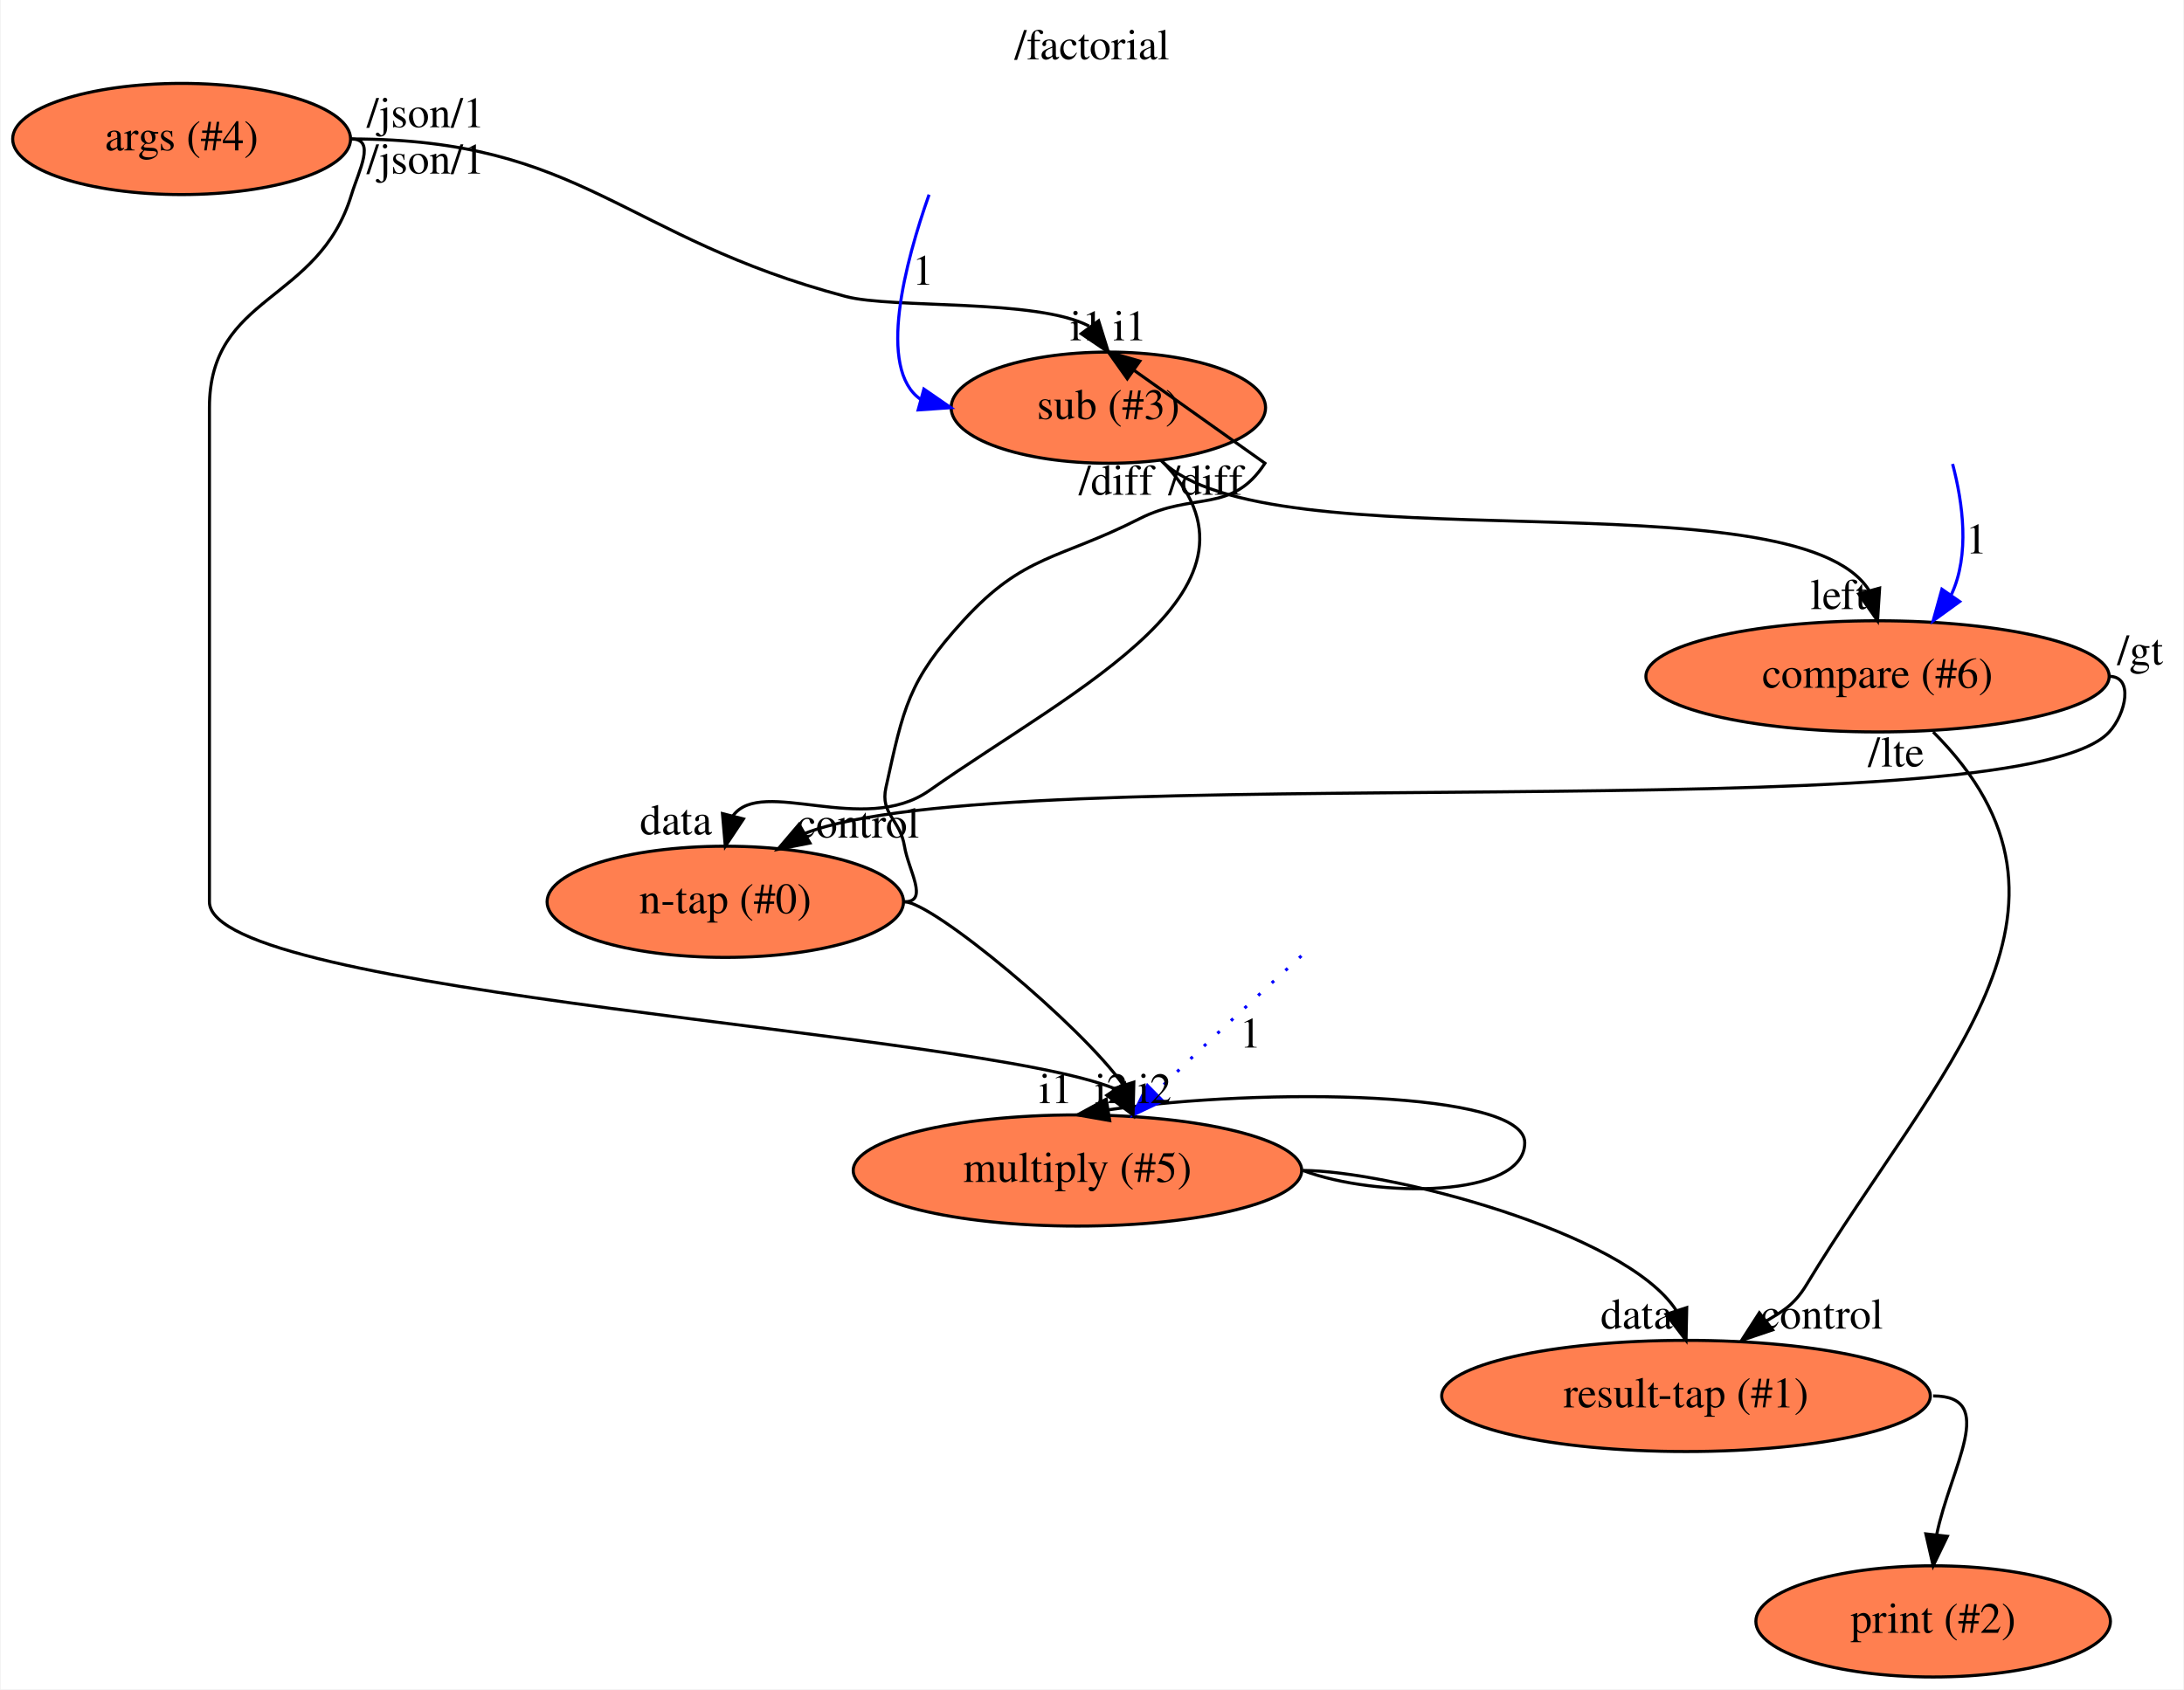
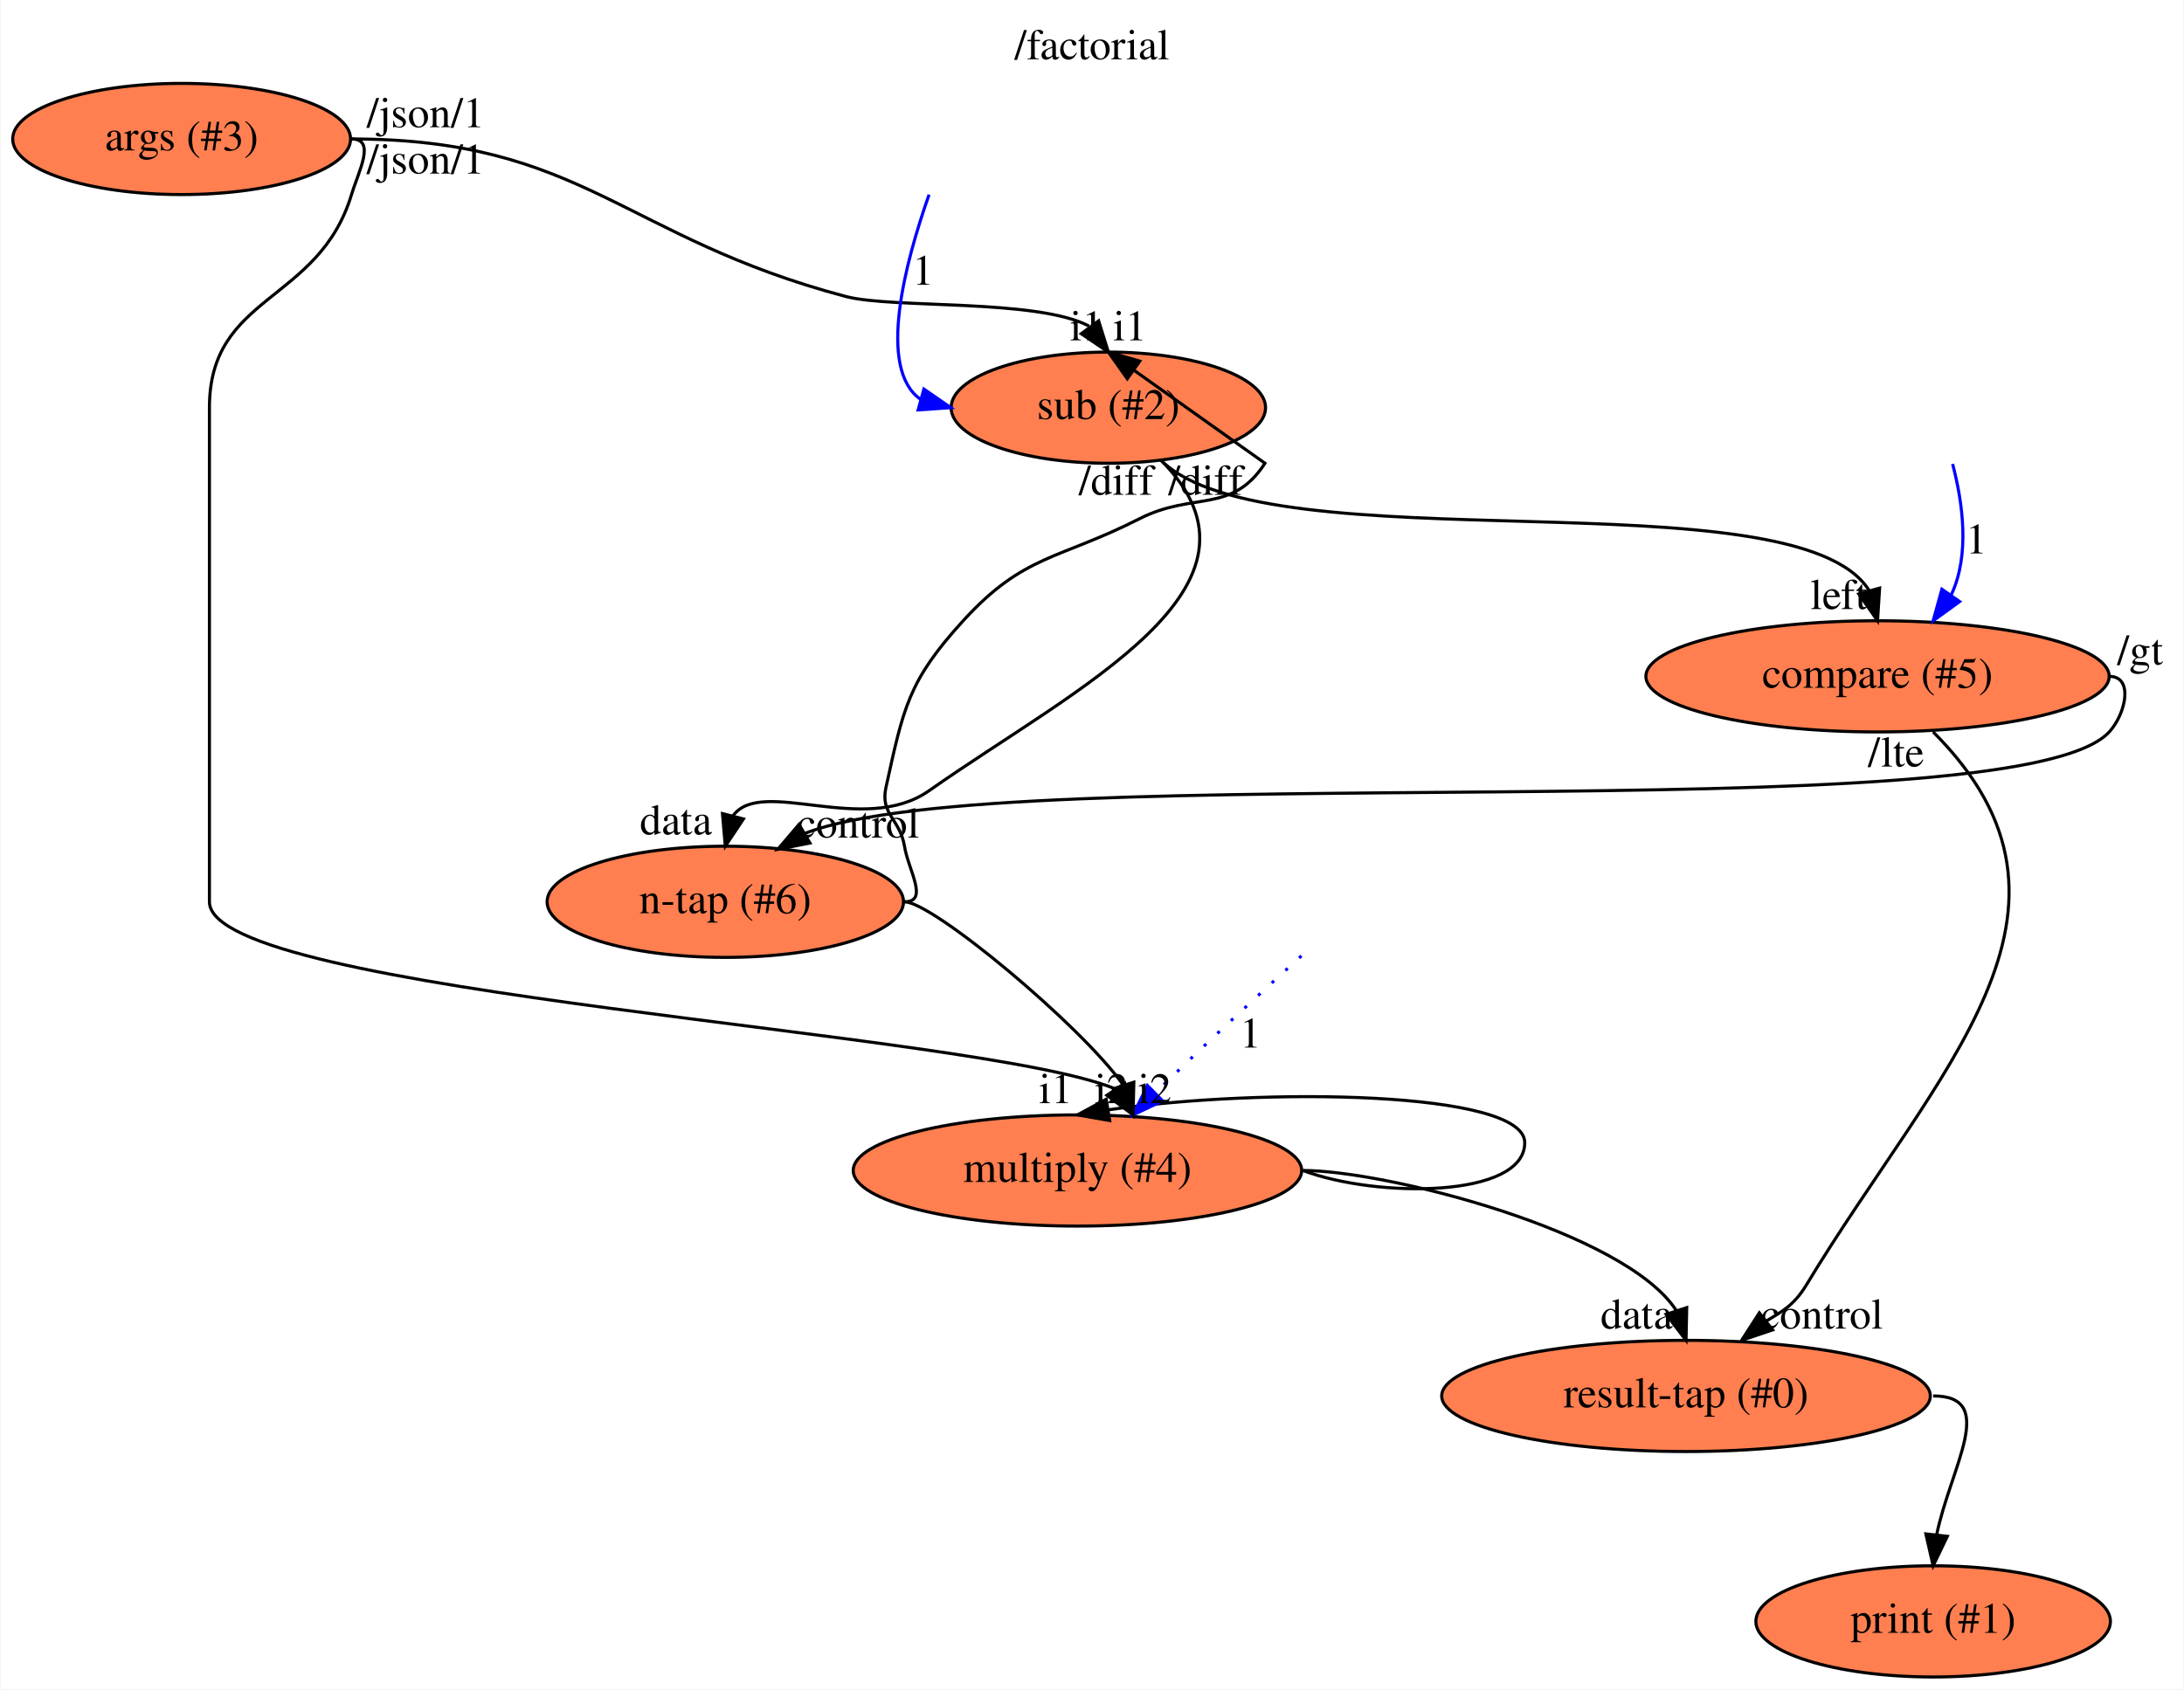
<svg xmlns="http://www.w3.org/2000/svg" xmlns:xlink="http://www.w3.org/1999/xlink" width="707pt" height="547pt" viewBox="0.00 0.00 706.60 547.00">
  <g id="graph0" class="graph" transform="scale(1 1) rotate(0) translate(4 543)">
    <polygon fill="#ffffff" stroke="transparent" points="-4,4 -4,-543 702.595,-543 702.595,4 -4,4" />
    <text text-anchor="middle" x="349.298" y="-523.8" font-family="Times,serif" font-size="14.00" fill="#000000">/factorial</text>
    <g id="node1" class="node">
      <g id="a_node1">
-         <a xlink:href="file:///home/travis/build/andrewdavidmackenzie/flow/flowr/src/lib/flowruntime/args/get.html" xlink:title="args (#4)">
+         <a xlink:href="file:///home/travis/build/andrewdavidmackenzie/flow/flowr/src/lib/flowruntime/args/get.html" xlink:title="args (#3)">
          <ellipse fill="#ff7f50" stroke="#000000" cx="54.595" cy="-498" rx="54.691" ry="18" />
-           <text text-anchor="middle" x="54.595" y="-494.3" font-family="Times,serif" font-size="14.00" fill="#000000">args (#4)</text>
+           <text text-anchor="middle" x="54.595" y="-494.3" font-family="Times,serif" font-size="14.00" fill="#000000">args (#3)</text>
        </a>
      </g>
    </g>
    <g id="node2" class="node">
      <g id="a_node2">
-         <a xlink:href="file:///home/travis/build/andrewdavidmackenzie/flow/flowstdlib/math/multiply/multiply.html" xlink:title="multiply (#5)">
+         <a xlink:href="file:///home/travis/build/andrewdavidmackenzie/flow/flowstdlib/math/multiply/multiply.html" xlink:title="multiply (#4)">
          <ellipse fill="#ff7f50" stroke="#000000" cx="344.595" cy="-164" rx="72.588" ry="18" />
-           <text text-anchor="middle" x="344.595" y="-160.3" font-family="Times,serif" font-size="14.00" fill="#000000">multiply (#5)</text>
+           <text text-anchor="middle" x="344.595" y="-160.3" font-family="Times,serif" font-size="14.00" fill="#000000">multiply (#4)</text>
        </a>
      </g>
    </g>
    <g id="edge1" class="edge">
      <path fill="none" stroke="#000000" d="M109.595,-498C117.595,-498 111.913,-487.657 109.595,-480 98.915,-444.725 63.595,-447.857 63.595,-411 63.595,-411 63.595,-411 63.595,-251 63.595,-221.1 312.081,-209.119 356.972,-190.363" />
      <polygon fill="#000000" stroke="#000000" points="359.92,-192.252 362.595,-182 354.111,-188.346 359.92,-192.252" />
      <text text-anchor="middle" x="355.595" y="-185.8" font-family="Times,serif" font-size="14.00" fill="#000000">i2</text>
      <text text-anchor="middle" x="133.595" y="-501.8" font-family="Times,serif" font-size="14.00" fill="#000000">/json/1</text>
    </g>
    <g id="node3" class="node">
      <g id="a_node3">
-         <a xlink:href="file:///home/travis/build/andrewdavidmackenzie/flow/flowstdlib/math/subtract/subtract.html" xlink:title="sub (#3)">
+         <a xlink:href="file:///home/travis/build/andrewdavidmackenzie/flow/flowstdlib/math/subtract/subtract.html" xlink:title="sub (#2)">
          <ellipse fill="#ff7f50" stroke="#000000" cx="354.595" cy="-411" rx="50.892" ry="18" />
-           <text text-anchor="middle" x="354.595" y="-407.3" font-family="Times,serif" font-size="14.00" fill="#000000">sub (#3)</text>
+           <text text-anchor="middle" x="354.595" y="-407.3" font-family="Times,serif" font-size="14.00" fill="#000000">sub (#2)</text>
        </a>
      </g>
    </g>
    <g id="edge2" class="edge">
      <path fill="none" stroke="#000000" d="M109.595,-498C184.231,-498 197.441,-466.088 269.595,-447 284.761,-442.988 331.396,-446.359 348.35,-437.408" />
      <polygon fill="#000000" stroke="#000000" points="351.442,-439.115 354.595,-429 345.823,-434.941 351.442,-439.115" />
      <text text-anchor="middle" x="347.595" y="-432.8" font-family="Times,serif" font-size="14.00" fill="#000000">i1</text>
      <text text-anchor="middle" x="133.595" y="-486.8" font-family="Times,serif" font-size="14.00" fill="#000000">/json/1</text>
    </g>
    <g id="edge4" class="edge">
      <path fill="none" stroke="#000000" d="M417.595,-164C441.389,-155 489.389,-155 489.389,-173 489.389,-189.84 404.902,-190.925 354.49,-183.626" />
      <polygon fill="#000000" stroke="#000000" points="355.03,-180.167 344.595,-182 353.895,-187.075 355.03,-180.167" />
      <text text-anchor="middle" x="337.595" y="-185.8" font-family="Times,serif" font-size="14.00" fill="#000000">i1</text>
    </g>
    <g id="node5" class="node">
      <g id="a_node5">
-         <a xlink:href="file:///home/travis/build/andrewdavidmackenzie/flow/flowstdlib/control/tap/tap.html" xlink:title="result-tap (#1)">
+         <a xlink:href="file:///home/travis/build/andrewdavidmackenzie/flow/flowstdlib/control/tap/tap.html" xlink:title="result-tap (#0)">
          <ellipse fill="#ff7f50" stroke="#000000" cx="541.595" cy="-91" rx="79.087" ry="18" />
-           <text text-anchor="middle" x="541.595" y="-87.3" font-family="Times,serif" font-size="14.00" fill="#000000">result-tap (#1)</text>
+           <text text-anchor="middle" x="541.595" y="-87.3" font-family="Times,serif" font-size="14.00" fill="#000000">result-tap (#0)</text>
        </a>
      </g>
    </g>
    <g id="edge5" class="edge">
      <path fill="none" stroke="#000000" d="M417.595,-164C444.443,-164 521.826,-144.284 538.433,-118.676" />
      <polygon fill="#000000" stroke="#000000" points="541.816,-119.593 541.595,-109 535.162,-117.418 541.816,-119.593" />
      <text text-anchor="middle" x="525.595" y="-112.8" font-family="Times,serif" font-size="14.00" fill="#000000">data</text>
    </g>
    <g id="node7" class="node">
      <g id="a_node7">
-         <a xlink:href="file:///home/travis/build/andrewdavidmackenzie/flow/flowstdlib/control/tap/tap.html" xlink:title="n-tap (#0)">
+         <a xlink:href="file:///home/travis/build/andrewdavidmackenzie/flow/flowstdlib/control/tap/tap.html" xlink:title="n-tap (#6)">
          <ellipse fill="#ff7f50" stroke="#000000" cx="230.595" cy="-251" rx="57.69" ry="18" />
-           <text text-anchor="middle" x="230.595" y="-247.3" font-family="Times,serif" font-size="14.00" fill="#000000">n-tap (#0)</text>
+           <text text-anchor="middle" x="230.595" y="-247.3" font-family="Times,serif" font-size="14.00" fill="#000000">n-tap (#6)</text>
        </a>
      </g>
    </g>
    <g id="edge7" class="edge">
      <path fill="none" stroke="#000000" d="M371.595,-394C412.66,-352.935 344.101,-320.404 296.595,-287 275.416,-272.107 242.447,-291.574 233.126,-278.906" />
      <polygon fill="#000000" stroke="#000000" points="236.462,-277.822 230.595,-269 229.68,-279.555 236.462,-277.822" />
      <text text-anchor="middle" x="214.595" y="-272.8" font-family="Times,serif" font-size="14.00" fill="#000000">data</text>
      <text text-anchor="middle" x="357.095" y="-382.8" font-family="Times,serif" font-size="14.00" fill="#000000">/diff</text>
    </g>
    <g id="node8" class="node">
      <g id="a_node8">
-         <a xlink:href="file:///home/travis/build/andrewdavidmackenzie/flow/flowstdlib/math/compare/compare.html" xlink:title="compare (#6)">
+         <a xlink:href="file:///home/travis/build/andrewdavidmackenzie/flow/flowstdlib/math/compare/compare.html" xlink:title="compare (#5)">
          <ellipse fill="#ff7f50" stroke="#000000" cx="603.595" cy="-324" rx="74.987" ry="18" />
-           <text text-anchor="middle" x="603.595" y="-320.3" font-family="Times,serif" font-size="14.00" fill="#000000">compare (#6)</text>
+           <text text-anchor="middle" x="603.595" y="-320.3" font-family="Times,serif" font-size="14.00" fill="#000000">compare (#5)</text>
        </a>
      </g>
    </g>
    <g id="edge8" class="edge">
      <path fill="none" stroke="#000000" d="M371.595,-394C406.328,-359.267 577.001,-389.837 600.831,-351.853" />
      <polygon fill="#000000" stroke="#000000" points="604.263,-352.574 603.595,-342 597.524,-350.683 604.263,-352.574" />
      <text text-anchor="middle" x="591.095" y="-345.8" font-family="Times,serif" font-size="14.00" fill="#000000">left</text>
      <text text-anchor="middle" x="386.095" y="-382.8" font-family="Times,serif" font-size="14.00" fill="#000000">/diff</text>
    </g>
    <g id="edge3" class="edge">
      <path fill="none" stroke="#0000ff" stroke-dasharray="1,5" d="M417.081,-233.49C403.963,-221.579 386.166,-205.149 369.925,-189.25" />
      <polygon fill="#0000ff" stroke="#0000ff" points="372.166,-186.543 362.595,-182 367.244,-191.52 372.166,-186.543" />
      <text text-anchor="middle" x="400.595" y="-203.8" font-family="Times,serif" font-size="14.00" fill="#000000">1</text>
    </g>
    <g id="node10" class="node">
      <g id="a_node10">
-         <a xlink:href="file:///home/travis/build/andrewdavidmackenzie/flow/flowr/src/lib/flowruntime/stdio/stdout.html" xlink:title="print (#2)">
+         <a xlink:href="file:///home/travis/build/andrewdavidmackenzie/flow/flowr/src/lib/flowruntime/stdio/stdout.html" xlink:title="print (#1)">
          <ellipse fill="#ff7f50" stroke="#000000" cx="621.595" cy="-18" rx="57.391" ry="18" />
-           <text text-anchor="middle" x="621.595" y="-14.3" font-family="Times,serif" font-size="14.00" fill="#000000">print (#2)</text>
+           <text text-anchor="middle" x="621.595" y="-14.3" font-family="Times,serif" font-size="14.00" fill="#000000">print (#1)</text>
        </a>
      </g>
    </g>
    <g id="edge14" class="edge">
      <path fill="none" stroke="#000000" d="M621.595,-91C642.793,-91 627.226,-68.022 622.717,-45.977" />
      <polygon fill="#000000" stroke="#000000" points="626.191,-45.546 621.595,-36 619.234,-46.328 626.191,-45.546" />
    </g>
    <g id="edge6" class="edge">
      <path fill="none" stroke="#0000ff" d="M296.556,-479.974C288.909,-458.273 279.566,-423.514 293.842,-413.674" />
      <polygon fill="#0000ff" stroke="#0000ff" points="294.876,-417.019 303.595,-411 293.026,-410.268 294.876,-417.019" />
      <text text-anchor="middle" x="294.595" y="-450.8" font-family="Times,serif" font-size="14.00" fill="#000000">1</text>
    </g>
    <g id="edge12" class="edge">
      <path fill="none" stroke="#000000" d="M288.595,-251C297.685,-251 345.655,-211.084 359.483,-191.601" />
      <polygon fill="#000000" stroke="#000000" points="362.841,-192.592 362.595,-182 356.182,-190.434 362.841,-192.592" />
      <text text-anchor="middle" x="369.595" y="-185.8" font-family="Times,serif" font-size="14.00" fill="#000000">i2</text>
    </g>
    <g id="edge13" class="edge">
      <path fill="none" stroke="#000000" d="M288.595,-251C296.595,-251 289.877,-261.103 288.595,-269 287.177,-277.741 280.69,-279.352 282.595,-288 288.284,-313.828 289.766,-322.466 307.595,-342 327.329,-363.621 338.505,-361.727 364.595,-375 382.222,-383.968 394.499,-376.427 405.291,-393 405.291,-393 377.365,-412.83 362.966,-423.055" />
      <polygon fill="#000000" stroke="#000000" points="360.722,-420.356 354.595,-429 364.775,-426.064 360.722,-420.356" />
      <text text-anchor="middle" x="361.595" y="-432.8" font-family="Times,serif" font-size="14.00" fill="#000000">i1</text>
    </g>
    <g id="edge11" class="edge">
      <path fill="none" stroke="#000000" d="M621.595,-306C679.306,-248.289 622.813,-196.848 580.595,-127 576.422,-120.096 572.426,-118.245 567.715,-115.332" />
      <polygon fill="#000000" stroke="#000000" points="569.633,-112.389 559.595,-109 565.329,-117.909 569.633,-112.389" />
      <text text-anchor="middle" x="585.595" y="-112.8" font-family="Times,serif" font-size="14.00" fill="#000000">control</text>
      <text text-anchor="middle" x="609.595" y="-294.8" font-family="Times,serif" font-size="14.00" fill="#000000">/lte</text>
    </g>
    <g id="edge10" class="edge">
      <path fill="none" stroke="#000000" d="M678.595,-324C686.595,-324 683.998,-311.9 678.595,-306 647.967,-272.553 321.819,-298.646 256.432,-273.171" />
      <polygon fill="#000000" stroke="#000000" points="257.994,-270.029 247.595,-268 254.459,-276.071 257.994,-270.029" />
      <text text-anchor="middle" x="273.595" y="-271.8" font-family="Times,serif" font-size="14.00" fill="#000000">control</text>
      <text text-anchor="middle" x="688.595" y="-327.8" font-family="Times,serif" font-size="14.00" fill="#000000">/gt</text>
    </g>
    <g id="edge9" class="edge">
      <path fill="none" stroke="#0000ff" d="M627.889,-392.773C631.216,-380.141 633.505,-363.354 627.519,-350.525" />
      <polygon fill="#0000ff" stroke="#0000ff" points="630.176,-348.215 621.595,-342 624.428,-352.209 630.176,-348.215" />
      <text text-anchor="middle" x="635.595" y="-363.8" font-family="Times,serif" font-size="14.00" fill="#000000">1</text>
    </g>
  </g>
</svg>
